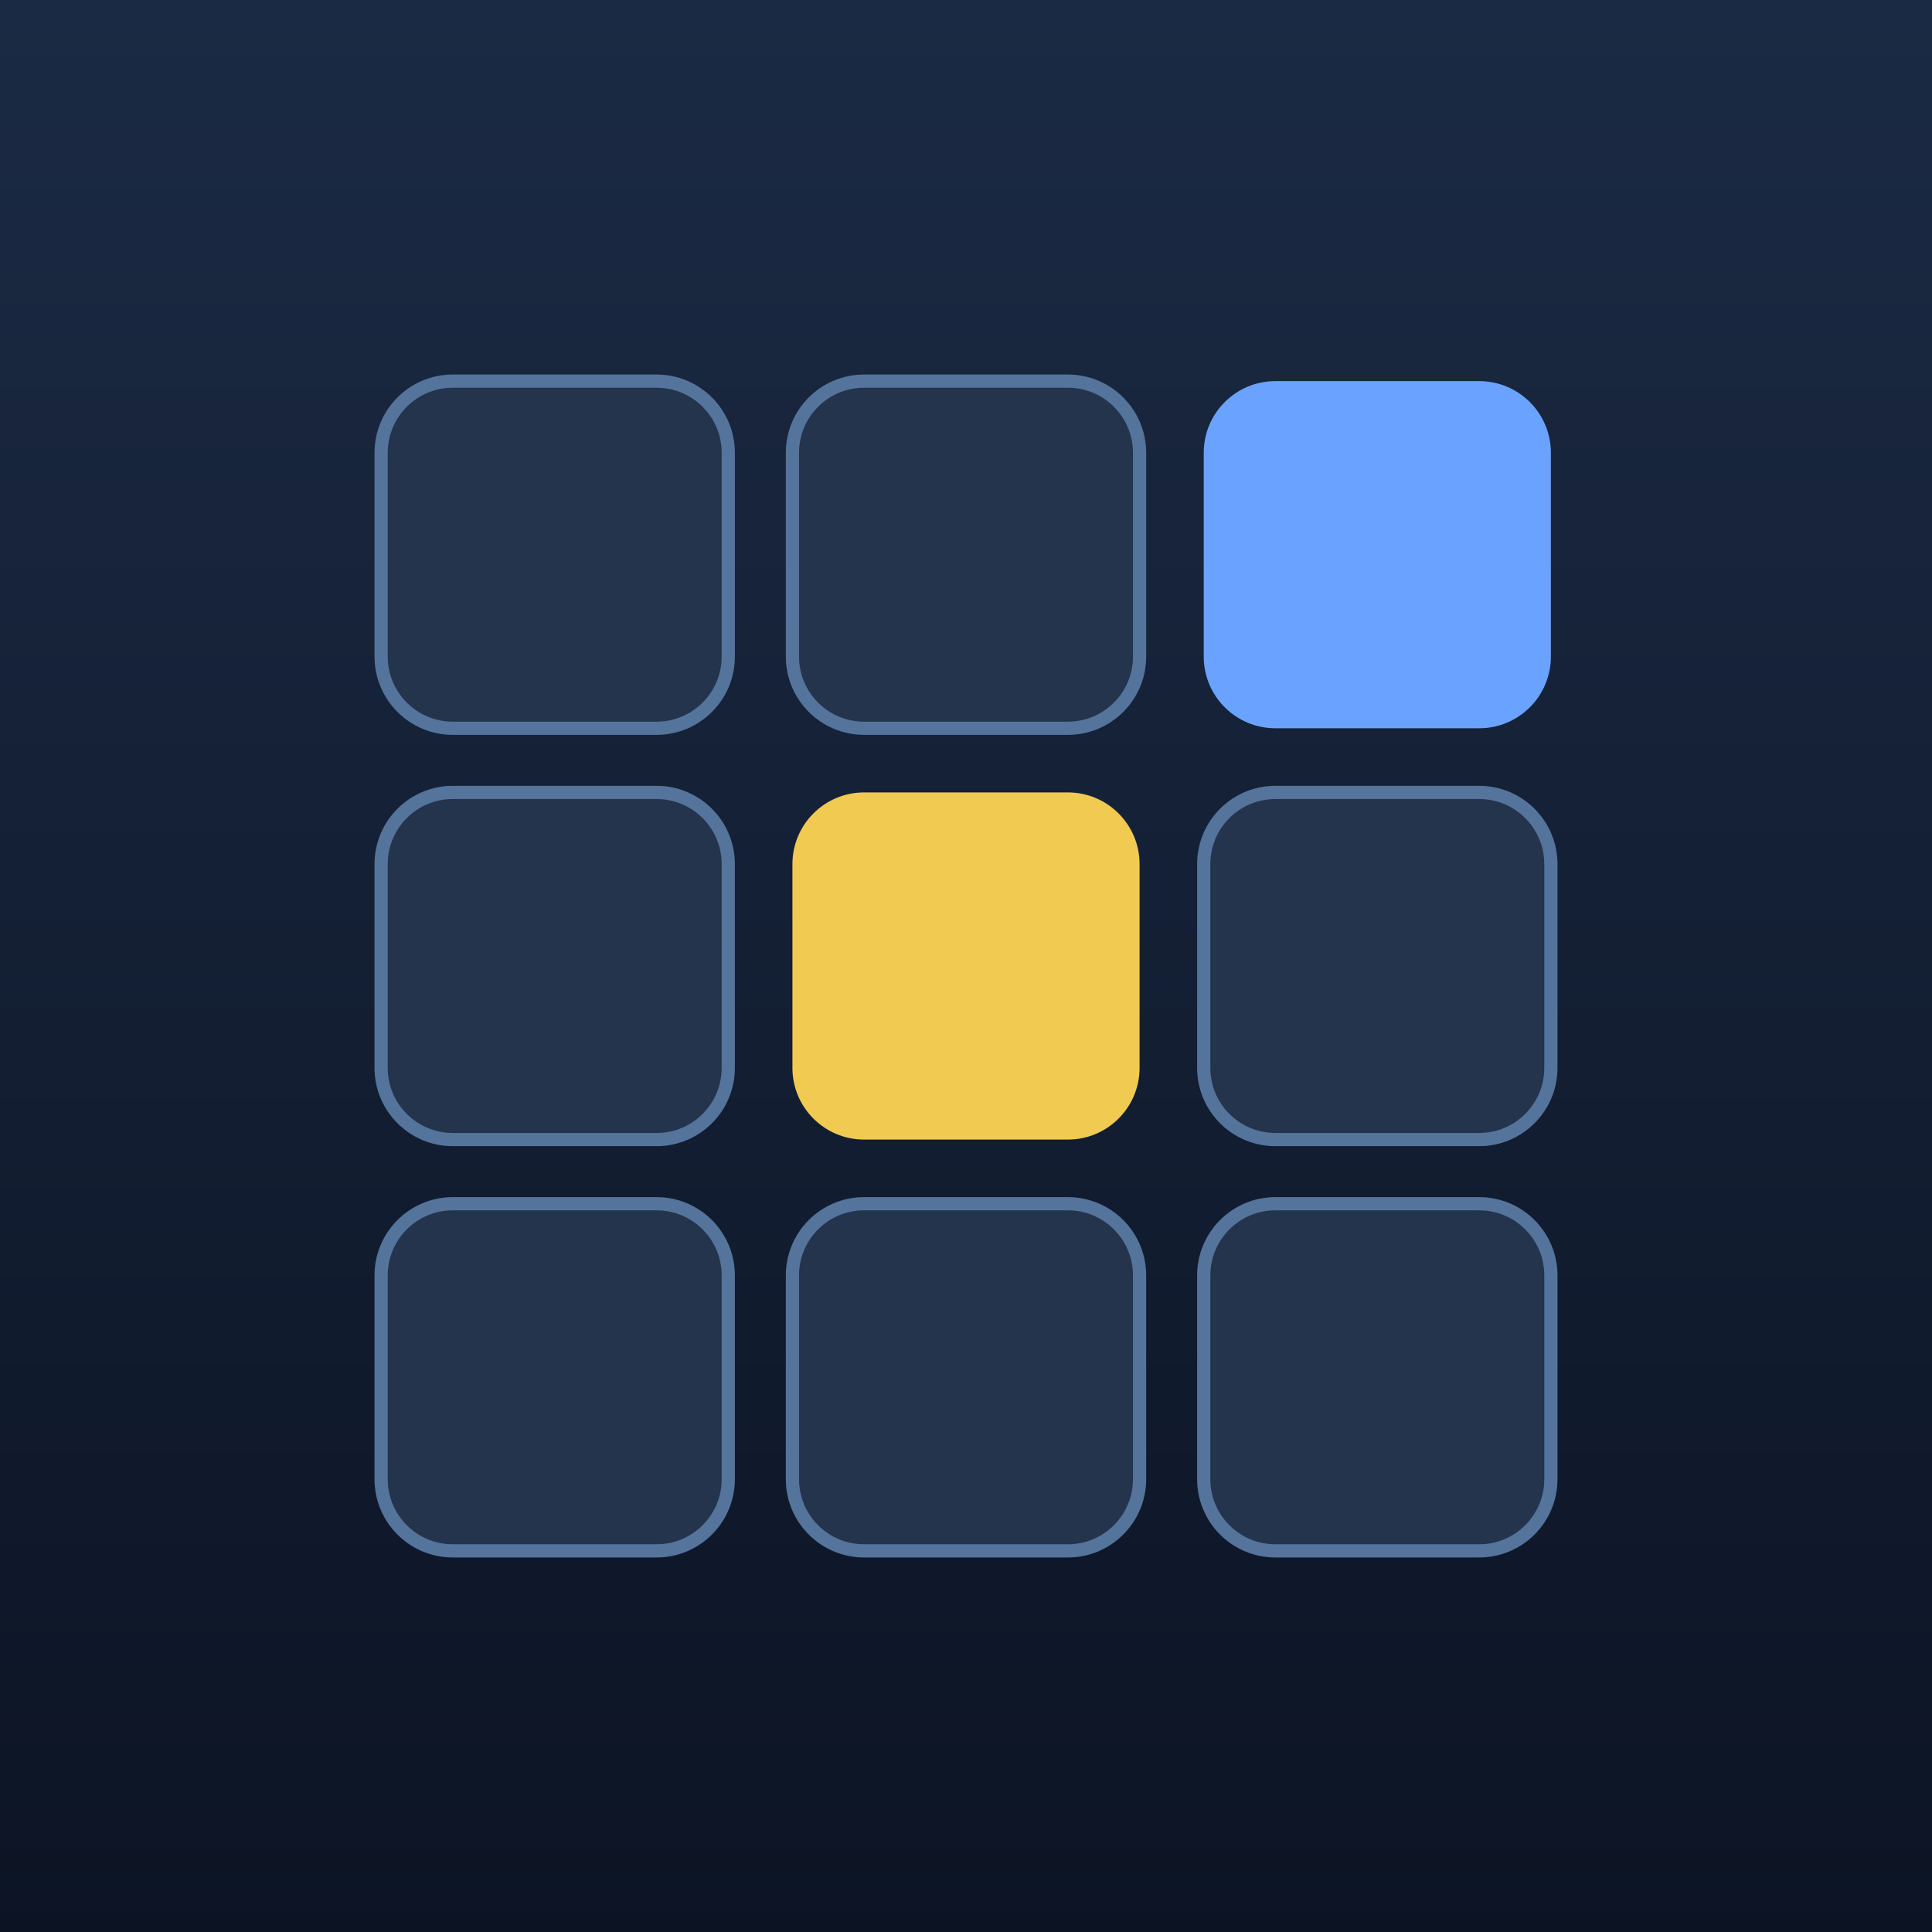
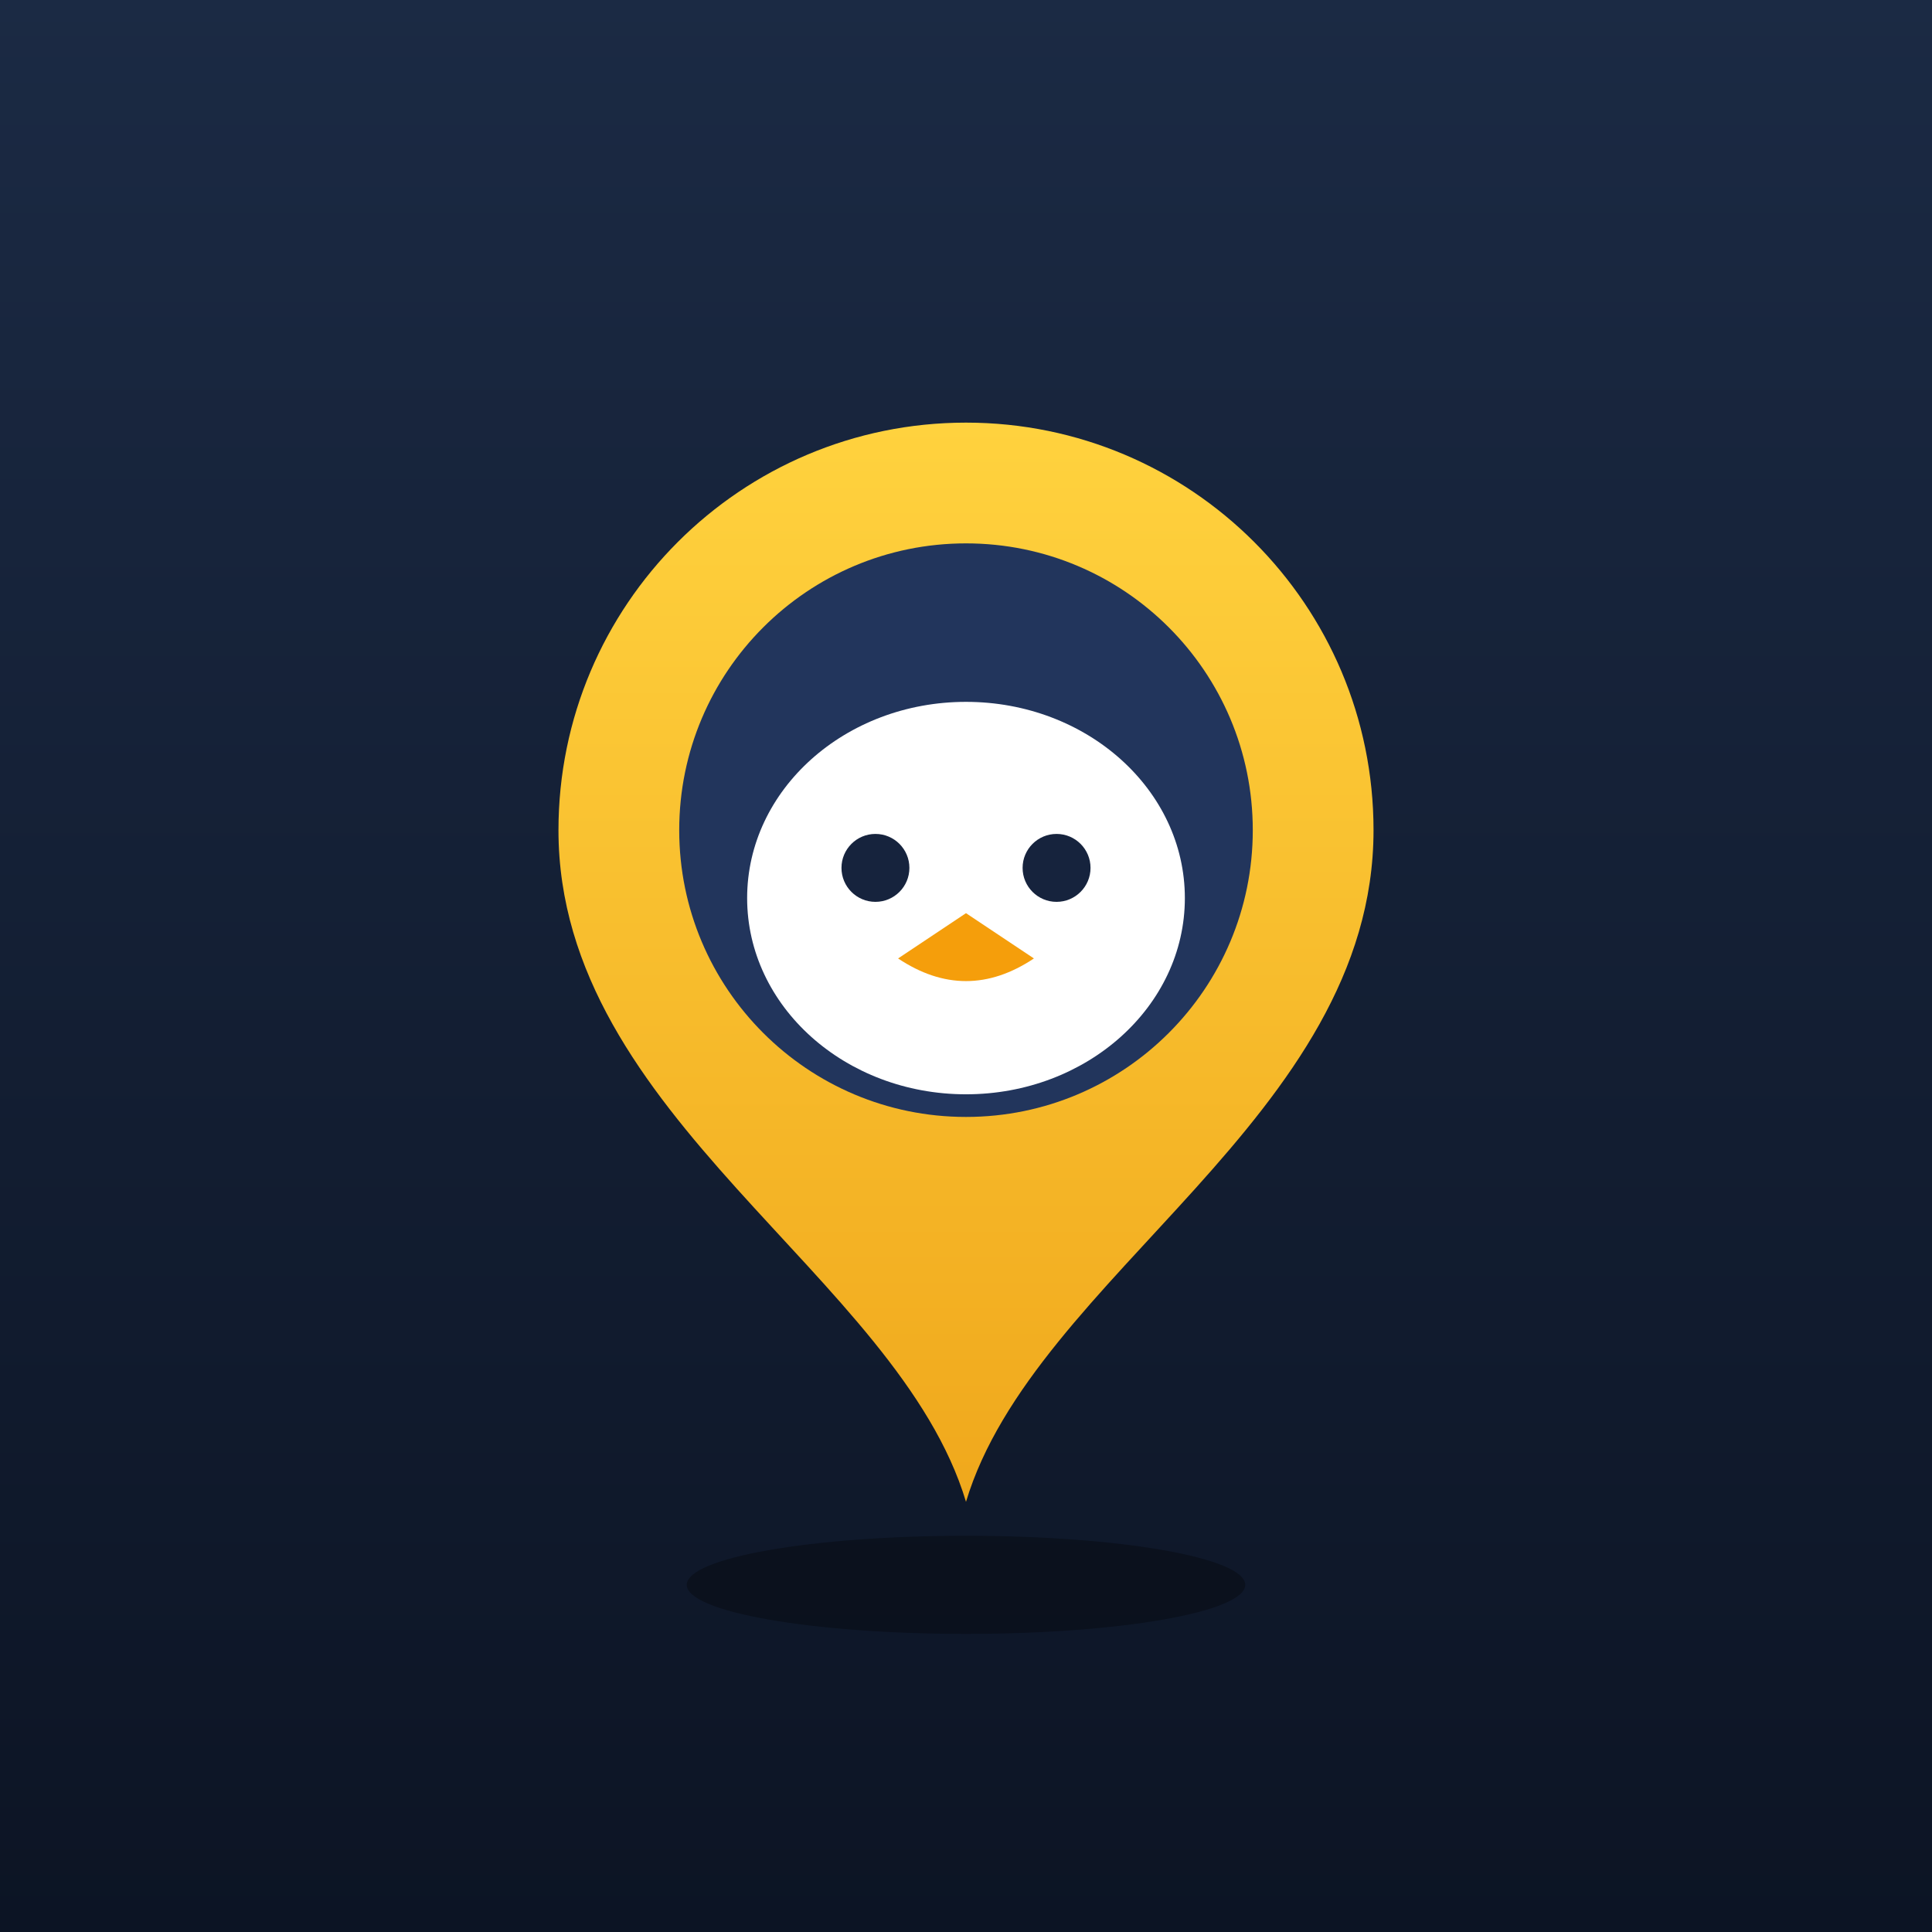
<svg xmlns="http://www.w3.org/2000/svg" viewBox="0 0 512 512">
  <defs>
-     <linearGradient id="g" x1="0" y1="0" x2="0" y2="1">
+     <linearGradient id="bg" x1="0" y1="0" x2="0" y2="1">
      <stop offset="0" stop-color="#1b2a44" />
      <stop offset="1" stop-color="#0c1424" />
    </linearGradient>
+     <linearGradient id="pin" x1="0" y1="0" x2="0" y2="1">
+       <stop offset="0" stop-color="#ffd23e" />
+       <stop offset="1" stop-color="#f0a81c" />
+     </linearGradient>
  </defs>
-   <rect width="512" height="512" fill="url(#g)" />
-   <g>
-     <rect x="101" y="101" width="92" height="92" rx="19" fill="#24344d" stroke="#54749c" stroke-width="3.5" />
-     <rect x="210" y="101" width="92" height="92" rx="19" fill="#24344d" stroke="#54749c" stroke-width="3.5" />
-     <rect x="319" y="101" width="92" height="92" rx="19" fill="#6aa3ff" />
-     <rect x="101" y="210" width="92" height="92" rx="19" fill="#24344d" stroke="#54749c" stroke-width="3.5" />
-     <rect x="210" y="210" width="92" height="92" rx="19" fill="#f1ca52" />
-     <rect x="319" y="210" width="92" height="92" rx="19" fill="#24344d" stroke="#54749c" stroke-width="3.5" />
-     <rect x="101" y="319" width="92" height="92" rx="19" fill="#24344d" stroke="#54749c" stroke-width="3.5" />
-     <rect x="210" y="319" width="92" height="92" rx="19" fill="#24344d" stroke="#54749c" stroke-width="3.5" />
-     <rect x="319" y="319" width="92" height="92" rx="19" fill="#24344d" stroke="#54749c" stroke-width="3.5" />
-   </g>
+   <rect width="512" height="512" fill="url(#bg)" />
+   <ellipse cx="256" cy="420" rx="74" ry="13" fill="#000000" opacity="0.3" />
+   <path d="M256,398 C238,338 148,296 148,220 a108,108 0 1 1 216,0 C364,296 274,338 256,398 Z" fill="url(#pin)" />
+   <circle cx="256" cy="220" r="76" fill="#22355c" />
+   <ellipse cx="256" cy="238" rx="58" ry="52" fill="#ffffff" />
+   <circle cx="232" cy="230" r="9" fill="#16233d" />
+   <circle cx="280" cy="230" r="9" fill="#16233d" />
+   <path d="M256,242 L238,254 Q256,266 274,254 Z" fill="#f59e0b" />
</svg>
